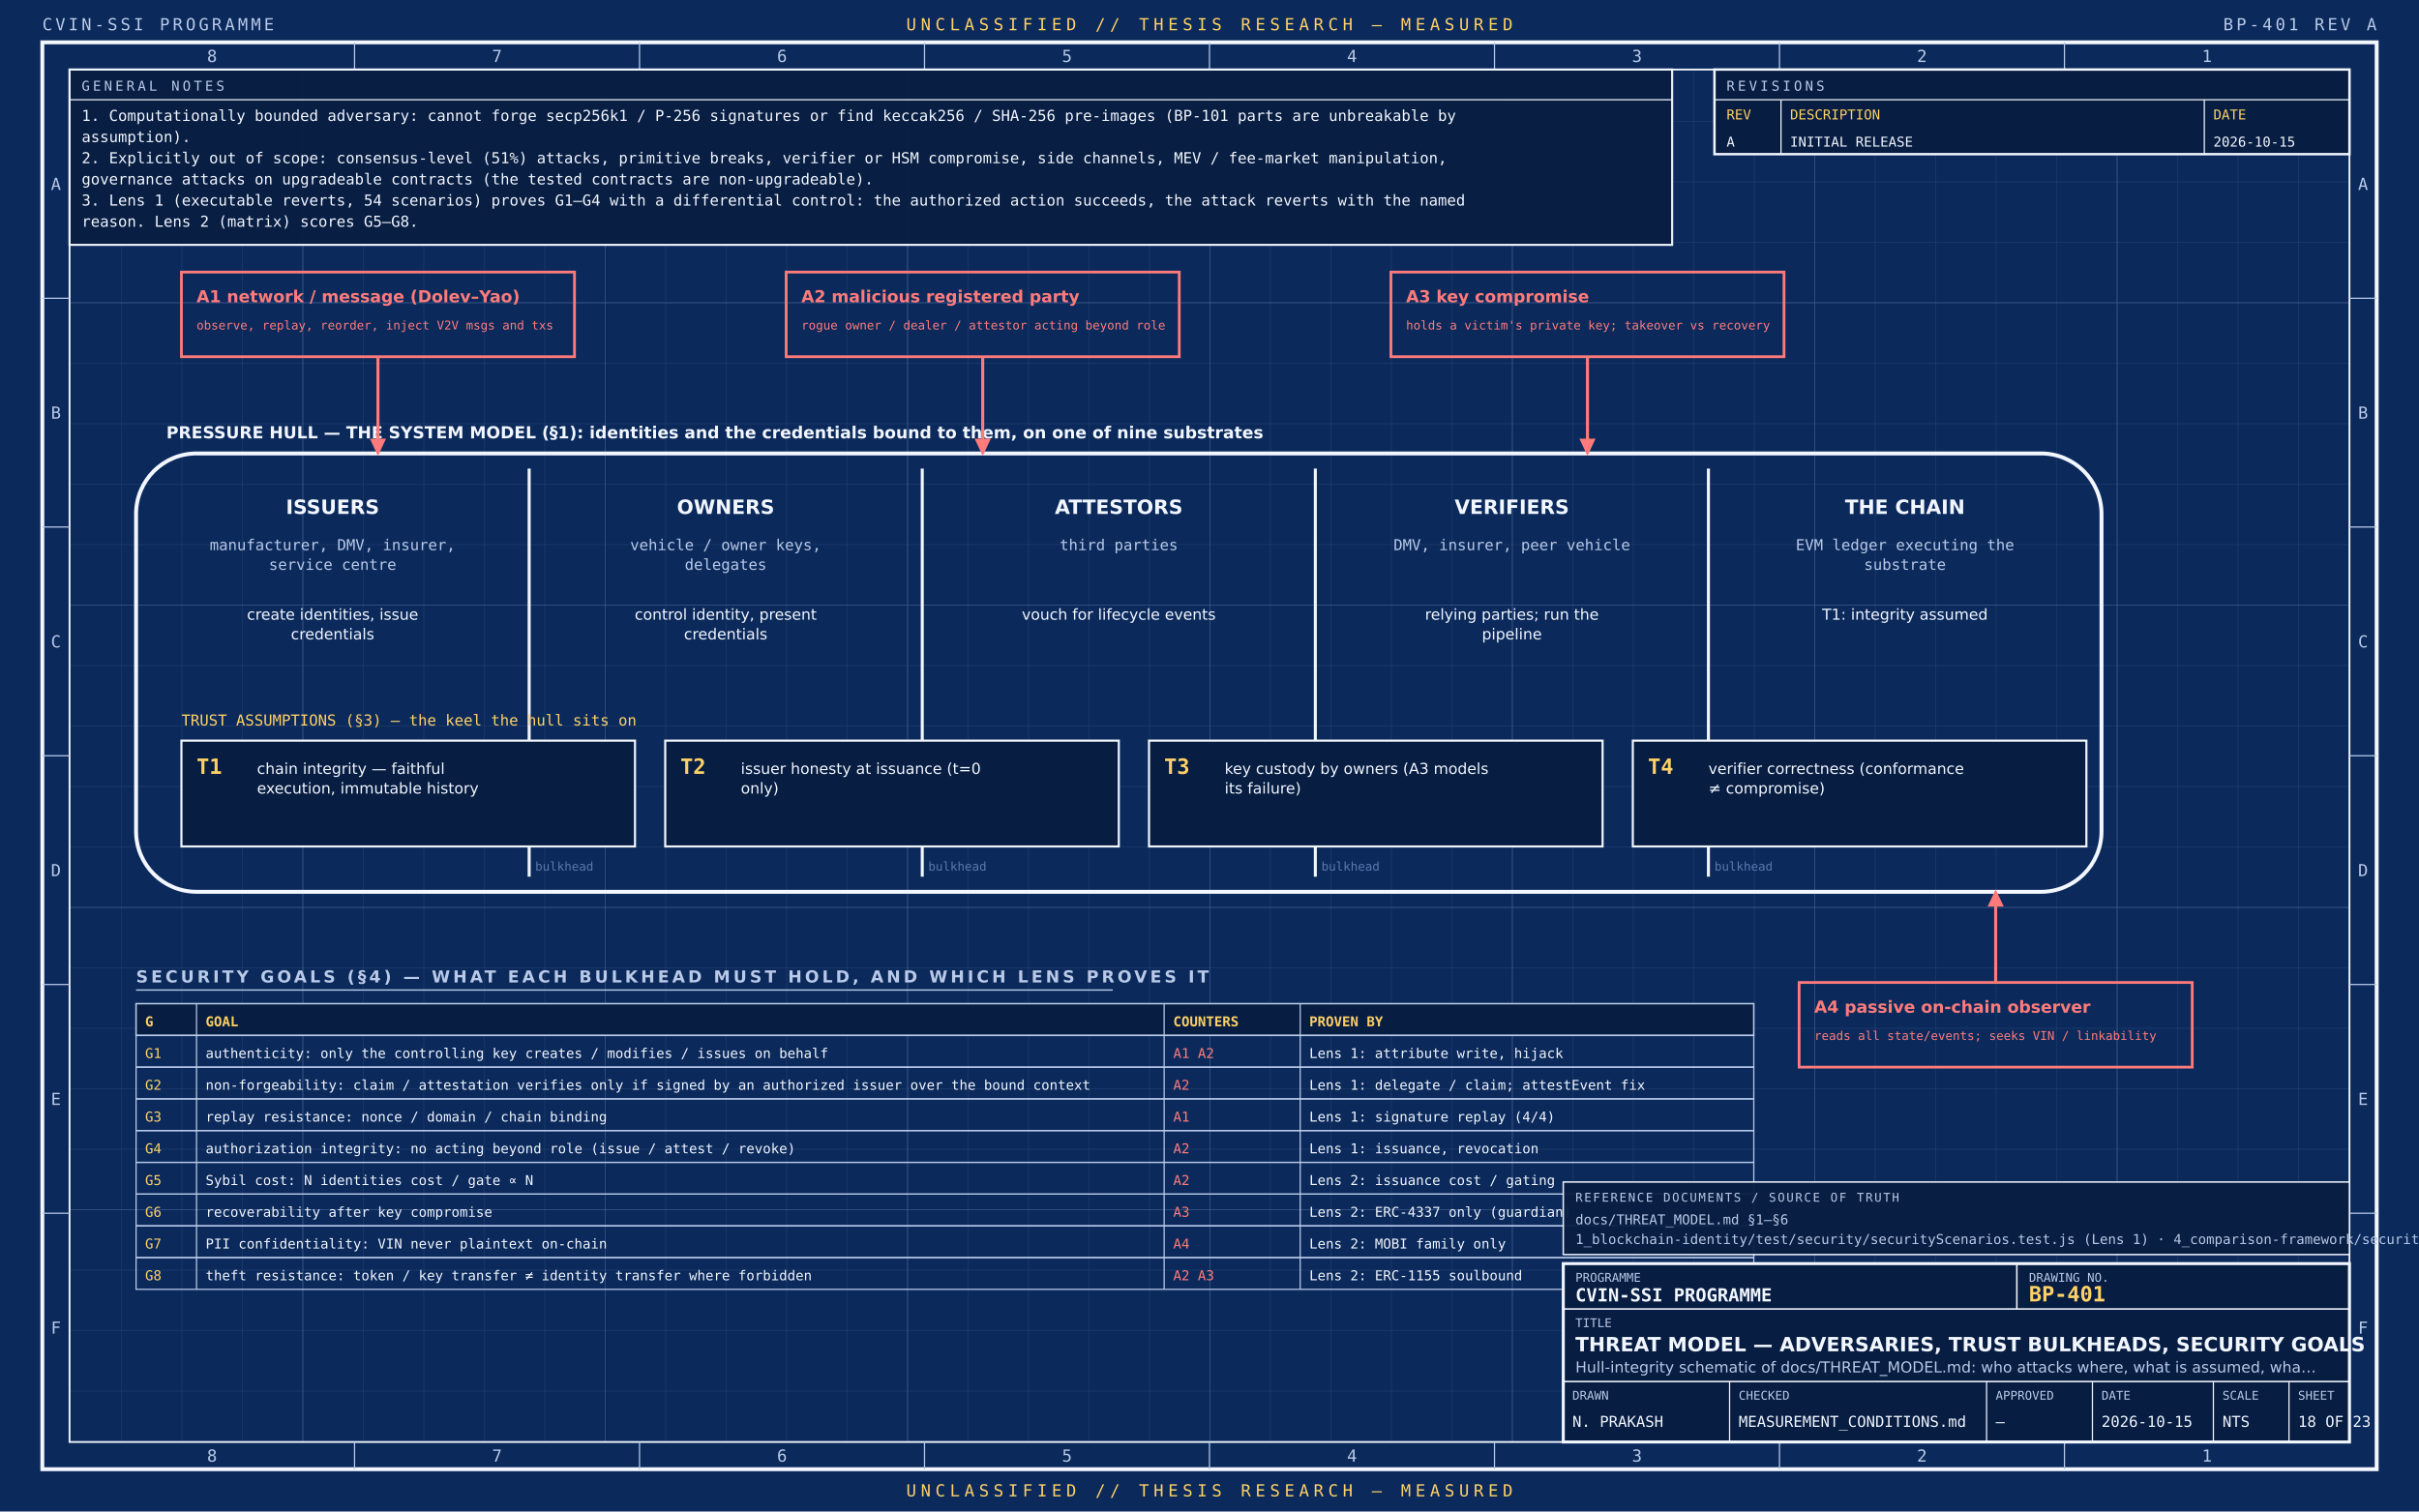
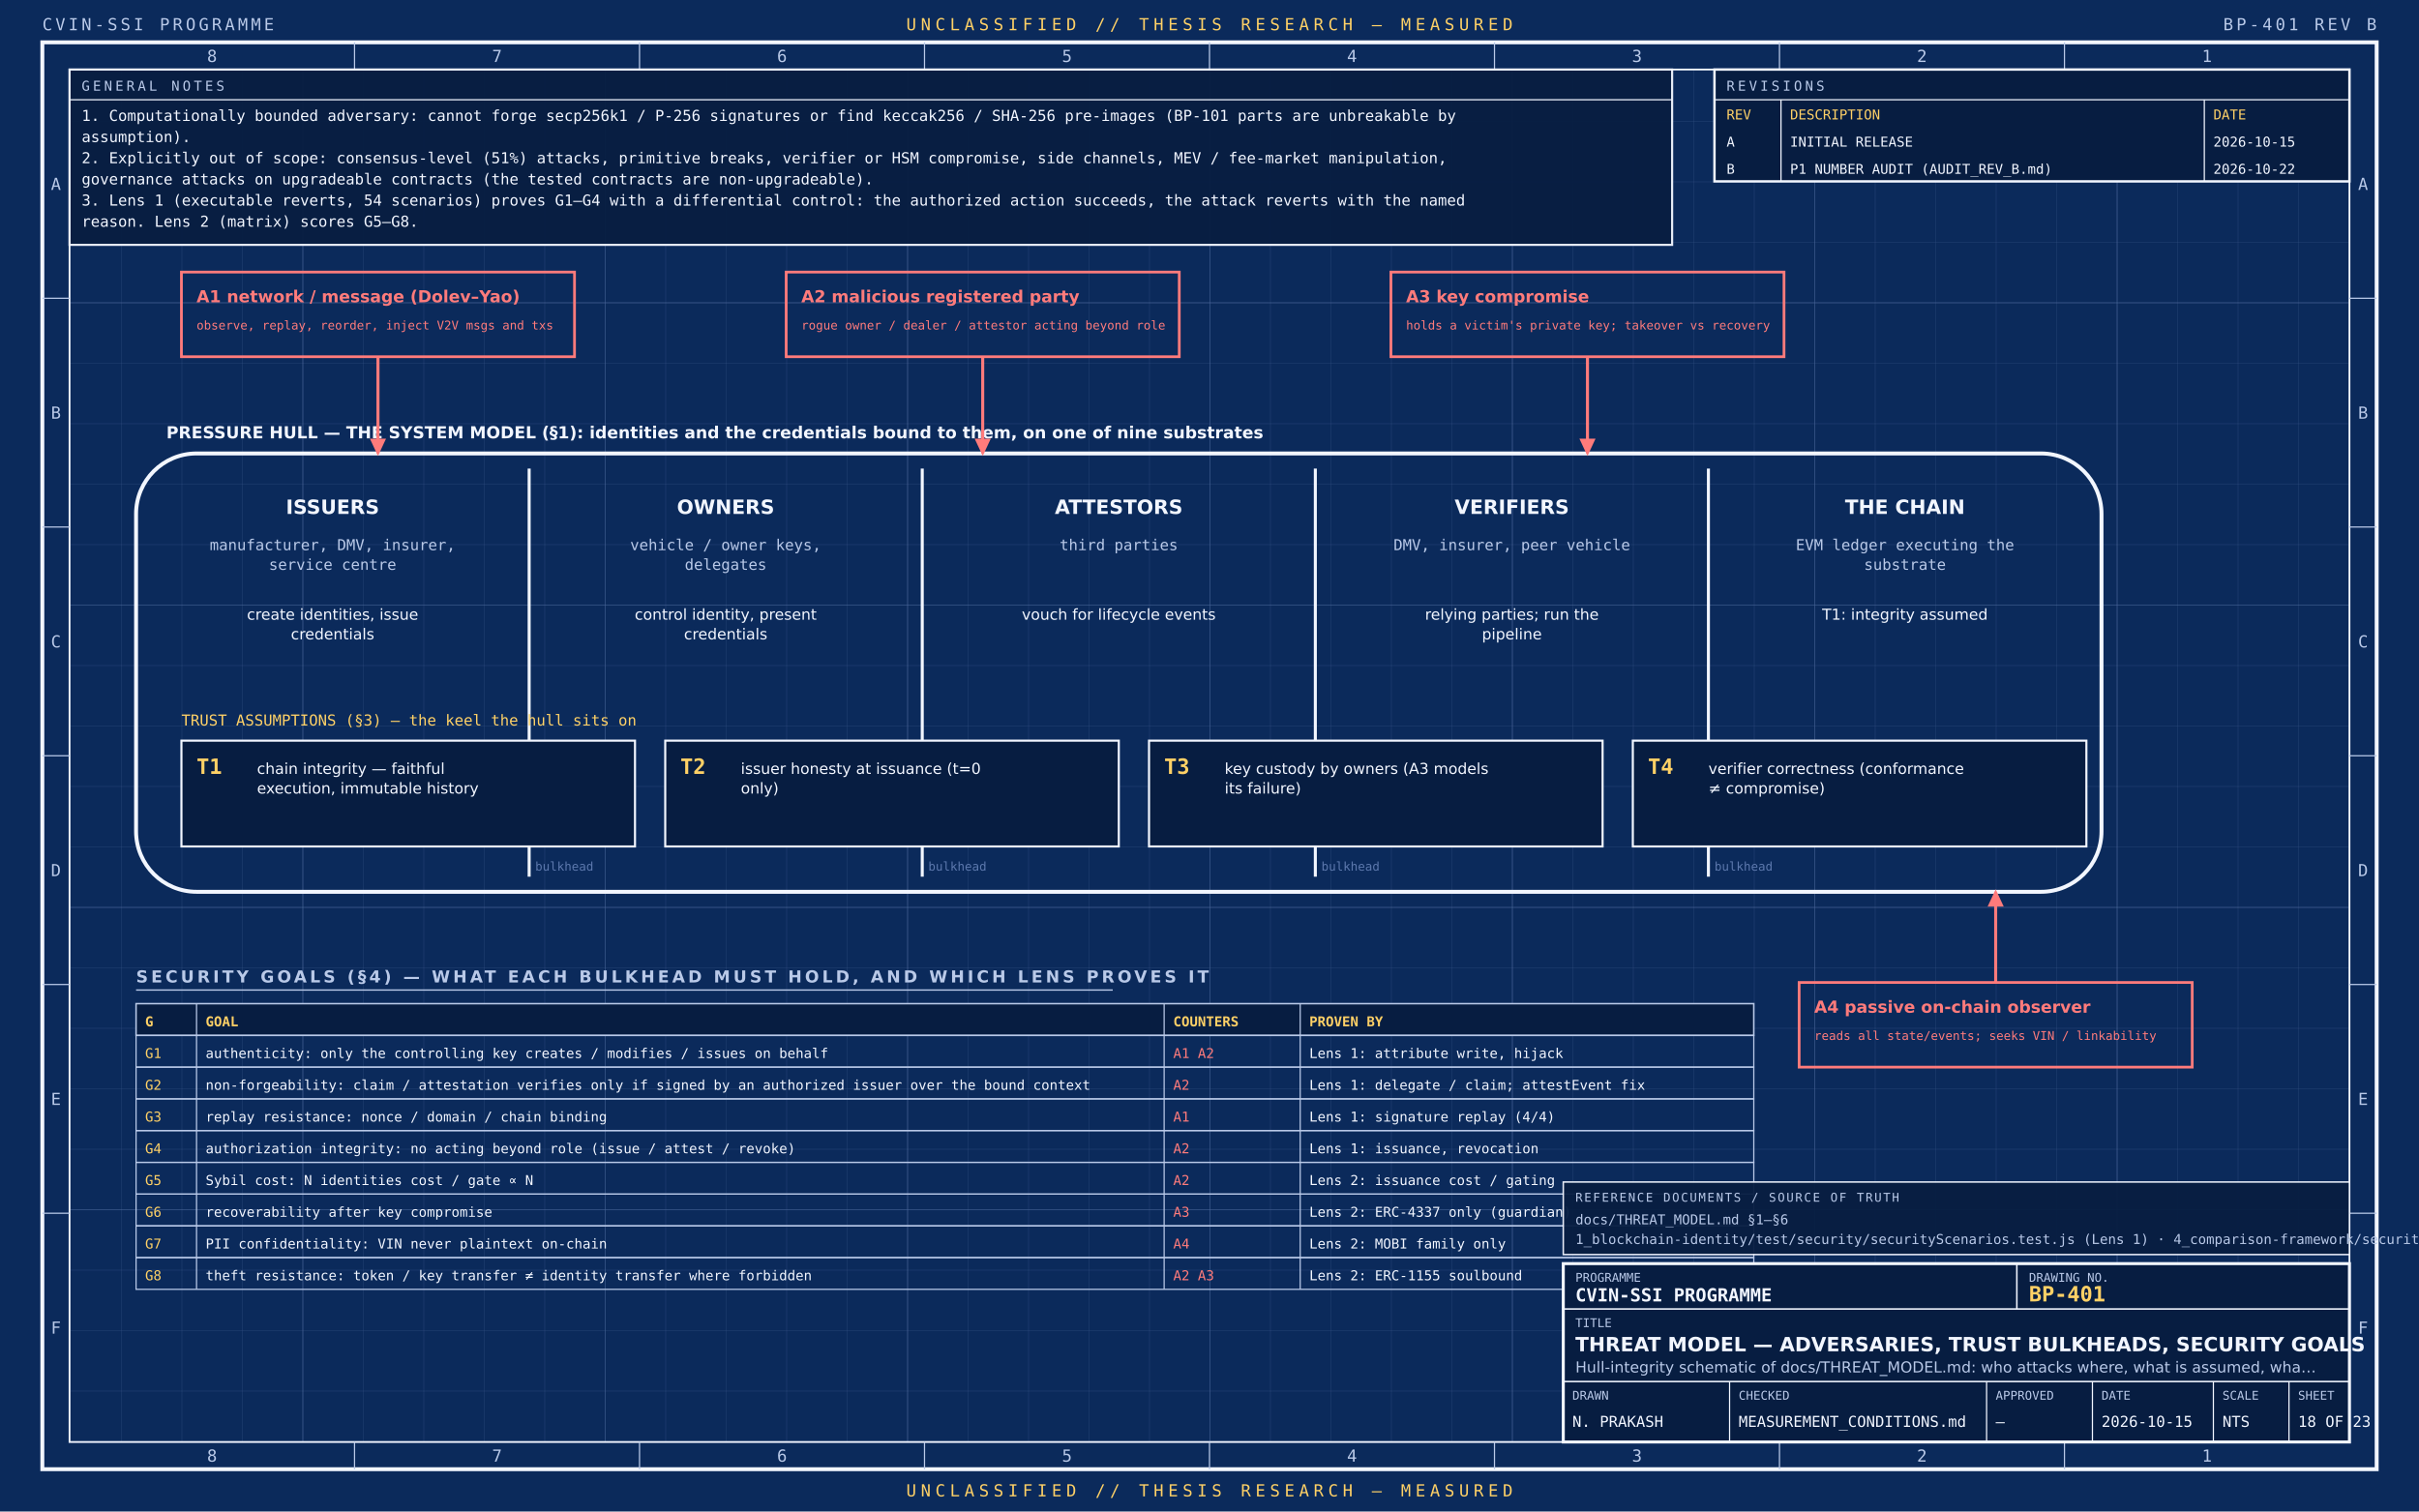
<svg xmlns="http://www.w3.org/2000/svg" width="1600" height="1000" viewBox="0 0 1600 1000">
  <defs>
    <pattern id="grid" width="40" height="40" patternUnits="userSpaceOnUse">
      <path d="M 40 0 L 0 0 0 40" fill="none" stroke="#5c78ad" stroke-width="0.35" opacity="0.55" />
    </pattern>
    <pattern id="grid2" width="200" height="200" patternUnits="userSpaceOnUse">
      <path d="M 200 0 L 0 0 0 200" fill="none" stroke="#5c78ad" stroke-width="0.7" opacity="0.6" />
    </pattern>
  </defs>
  <rect width="1600" height="1000" fill="#0b2a5b" />
  <rect x="46" y="46" width="1508" height="908" fill="url(#grid)" />
  <rect x="46" y="46" width="1508" height="908" fill="url(#grid2)" />
  <rect x="28" y="28" width="1544" height="944" fill="none" stroke="#f2f6ff" stroke-width="2.6" />
  <rect x="46" y="46" width="1508" height="908" fill="none" stroke="#f2f6ff" stroke-width="1.2" />
  <text x="140.25" y="41" font-family="DejaVu Sans Mono, Menlo, Consolas, monospace" font-size="11" fill="#b9c9e8" text-anchor="middle">8</text>
  <text x="140.25" y="967" font-family="DejaVu Sans Mono, Menlo, Consolas, monospace" font-size="11" fill="#b9c9e8" text-anchor="middle">8</text>
  <text x="328.75" y="41" font-family="DejaVu Sans Mono, Menlo, Consolas, monospace" font-size="11" fill="#b9c9e8" text-anchor="middle">7</text>
  <text x="328.75" y="967" font-family="DejaVu Sans Mono, Menlo, Consolas, monospace" font-size="11" fill="#b9c9e8" text-anchor="middle">7</text>
  <line x1="234.5" y1="28" x2="234.5" y2="46" stroke="#b9c9e8" stroke-width="0.8" />
  <line x1="234.5" y1="954" x2="234.5" y2="972" stroke="#b9c9e8" stroke-width="0.8" />
  <text x="517.25" y="41" font-family="DejaVu Sans Mono, Menlo, Consolas, monospace" font-size="11" fill="#b9c9e8" text-anchor="middle">6</text>
  <text x="517.25" y="967" font-family="DejaVu Sans Mono, Menlo, Consolas, monospace" font-size="11" fill="#b9c9e8" text-anchor="middle">6</text>
  <line x1="423.0" y1="28" x2="423.0" y2="46" stroke="#b9c9e8" stroke-width="0.8" />
  <line x1="423.0" y1="954" x2="423.0" y2="972" stroke="#b9c9e8" stroke-width="0.8" />
  <text x="705.75" y="41" font-family="DejaVu Sans Mono, Menlo, Consolas, monospace" font-size="11" fill="#b9c9e8" text-anchor="middle">5</text>
  <text x="705.75" y="967" font-family="DejaVu Sans Mono, Menlo, Consolas, monospace" font-size="11" fill="#b9c9e8" text-anchor="middle">5</text>
  <line x1="611.5" y1="28" x2="611.5" y2="46" stroke="#b9c9e8" stroke-width="0.8" />
  <line x1="611.5" y1="954" x2="611.5" y2="972" stroke="#b9c9e8" stroke-width="0.8" />
  <text x="894.25" y="41" font-family="DejaVu Sans Mono, Menlo, Consolas, monospace" font-size="11" fill="#b9c9e8" text-anchor="middle">4</text>
  <text x="894.25" y="967" font-family="DejaVu Sans Mono, Menlo, Consolas, monospace" font-size="11" fill="#b9c9e8" text-anchor="middle">4</text>
  <line x1="800.0" y1="28" x2="800.0" y2="46" stroke="#b9c9e8" stroke-width="0.8" />
  <line x1="800.0" y1="954" x2="800.0" y2="972" stroke="#b9c9e8" stroke-width="0.8" />
  <text x="1082.75" y="41" font-family="DejaVu Sans Mono, Menlo, Consolas, monospace" font-size="11" fill="#b9c9e8" text-anchor="middle">3</text>
  <text x="1082.75" y="967" font-family="DejaVu Sans Mono, Menlo, Consolas, monospace" font-size="11" fill="#b9c9e8" text-anchor="middle">3</text>
  <line x1="988.5" y1="28" x2="988.5" y2="46" stroke="#b9c9e8" stroke-width="0.8" />
  <line x1="988.5" y1="954" x2="988.5" y2="972" stroke="#b9c9e8" stroke-width="0.8" />
  <text x="1271.25" y="41" font-family="DejaVu Sans Mono, Menlo, Consolas, monospace" font-size="11" fill="#b9c9e8" text-anchor="middle">2</text>
  <text x="1271.25" y="967" font-family="DejaVu Sans Mono, Menlo, Consolas, monospace" font-size="11" fill="#b9c9e8" text-anchor="middle">2</text>
  <line x1="1177.0" y1="28" x2="1177.0" y2="46" stroke="#b9c9e8" stroke-width="0.8" />
  <line x1="1177.0" y1="954" x2="1177.0" y2="972" stroke="#b9c9e8" stroke-width="0.8" />
  <text x="1459.75" y="41" font-family="DejaVu Sans Mono, Menlo, Consolas, monospace" font-size="11" fill="#b9c9e8" text-anchor="middle">1</text>
  <text x="1459.75" y="967" font-family="DejaVu Sans Mono, Menlo, Consolas, monospace" font-size="11" fill="#b9c9e8" text-anchor="middle">1</text>
  <line x1="1365.5" y1="28" x2="1365.5" y2="46" stroke="#b9c9e8" stroke-width="0.8" />
  <line x1="1365.5" y1="954" x2="1365.5" y2="972" stroke="#b9c9e8" stroke-width="0.8" />
  <text x="37" y="125.667" font-family="DejaVu Sans Mono, Menlo, Consolas, monospace" font-size="11" fill="#b9c9e8" text-anchor="middle">A</text>
  <text x="1563" y="125.667" font-family="DejaVu Sans Mono, Menlo, Consolas, monospace" font-size="11" fill="#b9c9e8" text-anchor="middle">A</text>
  <text x="37" y="277.0" font-family="DejaVu Sans Mono, Menlo, Consolas, monospace" font-size="11" fill="#b9c9e8" text-anchor="middle">B</text>
  <text x="1563" y="277.0" font-family="DejaVu Sans Mono, Menlo, Consolas, monospace" font-size="11" fill="#b9c9e8" text-anchor="middle">B</text>
  <line x1="28" y1="197.333" x2="46" y2="197.333" stroke="#b9c9e8" stroke-width="0.8" />
  <line x1="1554" y1="197.333" x2="1572" y2="197.333" stroke="#b9c9e8" stroke-width="0.8" />
  <text x="37" y="428.333" font-family="DejaVu Sans Mono, Menlo, Consolas, monospace" font-size="11" fill="#b9c9e8" text-anchor="middle">C</text>
  <text x="1563" y="428.333" font-family="DejaVu Sans Mono, Menlo, Consolas, monospace" font-size="11" fill="#b9c9e8" text-anchor="middle">C</text>
  <line x1="28" y1="348.667" x2="46" y2="348.667" stroke="#b9c9e8" stroke-width="0.8" />
  <line x1="1554" y1="348.667" x2="1572" y2="348.667" stroke="#b9c9e8" stroke-width="0.8" />
  <text x="37" y="579.667" font-family="DejaVu Sans Mono, Menlo, Consolas, monospace" font-size="11" fill="#b9c9e8" text-anchor="middle">D</text>
  <text x="1563" y="579.667" font-family="DejaVu Sans Mono, Menlo, Consolas, monospace" font-size="11" fill="#b9c9e8" text-anchor="middle">D</text>
  <line x1="28" y1="500.0" x2="46" y2="500.0" stroke="#b9c9e8" stroke-width="0.8" />
  <line x1="1554" y1="500.0" x2="1572" y2="500.0" stroke="#b9c9e8" stroke-width="0.8" />
  <text x="37" y="731.0" font-family="DejaVu Sans Mono, Menlo, Consolas, monospace" font-size="11" fill="#b9c9e8" text-anchor="middle">E</text>
  <text x="1563" y="731.0" font-family="DejaVu Sans Mono, Menlo, Consolas, monospace" font-size="11" fill="#b9c9e8" text-anchor="middle">E</text>
  <line x1="28" y1="651.333" x2="46" y2="651.333" stroke="#b9c9e8" stroke-width="0.8" />
  <line x1="1554" y1="651.333" x2="1572" y2="651.333" stroke="#b9c9e8" stroke-width="0.8" />
  <text x="37" y="882.333" font-family="DejaVu Sans Mono, Menlo, Consolas, monospace" font-size="11" fill="#b9c9e8" text-anchor="middle">F</text>
  <text x="1563" y="882.333" font-family="DejaVu Sans Mono, Menlo, Consolas, monospace" font-size="11" fill="#b9c9e8" text-anchor="middle">F</text>
  <line x1="28" y1="802.667" x2="46" y2="802.667" stroke="#b9c9e8" stroke-width="0.8" />
  <line x1="1554" y1="802.667" x2="1572" y2="802.667" stroke="#b9c9e8" stroke-width="0.8" />
  <text x="800.0" y="20" font-family="DejaVu Sans Mono, Menlo, Consolas, monospace" font-size="11" fill="#ffd166" text-anchor="middle" letter-spacing="3">UNCLASSIFIED // THESIS RESEARCH — MEASURED</text>
  <text x="800.0" y="990" font-family="DejaVu Sans Mono, Menlo, Consolas, monospace" font-size="11" fill="#ffd166" text-anchor="middle" letter-spacing="3">UNCLASSIFIED // THESIS RESEARCH — MEASURED</text>
  <text x="28" y="20" font-family="DejaVu Sans Mono, Menlo, Consolas, monospace" font-size="11" fill="#b9c9e8" letter-spacing="2">CVIN-SSI PROGRAMME</text>
-   <text x="1572" y="20" font-family="DejaVu Sans Mono, Menlo, Consolas, monospace" font-size="11" fill="#b9c9e8" text-anchor="end" letter-spacing="2">BP-401  REV A</text>
+   <text x="1572" y="20" font-family="DejaVu Sans Mono, Menlo, Consolas, monospace" font-size="11" fill="#b9c9e8" text-anchor="end" letter-spacing="2">BP-401  REV B</text>
  <rect x="90" y="300" width="1300" height="290" rx="40" fill="none" stroke="#f2f6ff" stroke-width="2.6" opacity="1.0" />
  <text x="110" y="290" font-family="DejaVu Sans, Helvetica, Arial, sans-serif" font-size="11" fill="#f2f6ff" text-anchor="start" font-weight="bold" opacity="1.0">PRESSURE HULL — THE SYSTEM MODEL (§1): identities and the credentials bound to them, on one of nine substrates</text>
  <text x="220.0" y="340" font-family="DejaVu Sans, Helvetica, Arial, sans-serif" font-size="13" fill="#f2f6ff" text-anchor="middle" font-weight="bold" opacity="1.0">ISSUERS</text>
  <text x="220.0" y="364" font-family="DejaVu Sans Mono, Menlo, Consolas, monospace" font-size="10" fill="#b9c9e8" text-anchor="middle" font-weight="normal" opacity="1.0">manufacturer, DMV, insurer,</text>
  <text x="220.0" y="377" font-family="DejaVu Sans Mono, Menlo, Consolas, monospace" font-size="10" fill="#b9c9e8" text-anchor="middle" font-weight="normal" opacity="1.0">service centre</text>
  <text x="220.0" y="410" font-family="DejaVu Sans, Helvetica, Arial, sans-serif" font-size="10" fill="#f2f6ff" text-anchor="middle" font-weight="normal" opacity="1.0">create identities, issue</text>
  <text x="220.0" y="423" font-family="DejaVu Sans, Helvetica, Arial, sans-serif" font-size="10" fill="#f2f6ff" text-anchor="middle" font-weight="normal" opacity="1.0">credentials</text>
  <line x1="350.0" y1="310" x2="350.0" y2="580" stroke="#f2f6ff" stroke-width="2.0" opacity="1.0" />
  <text x="354.0" y="576" font-family="DejaVu Sans Mono, Menlo, Consolas, monospace" font-size="8" fill="#5c78ad" text-anchor="start" font-weight="normal" opacity="1.0">bulkhead</text>
  <text x="480.0" y="340" font-family="DejaVu Sans, Helvetica, Arial, sans-serif" font-size="13" fill="#f2f6ff" text-anchor="middle" font-weight="bold" opacity="1.0">OWNERS</text>
  <text x="480.0" y="364" font-family="DejaVu Sans Mono, Menlo, Consolas, monospace" font-size="10" fill="#b9c9e8" text-anchor="middle" font-weight="normal" opacity="1.0">vehicle / owner keys,</text>
  <text x="480.0" y="377" font-family="DejaVu Sans Mono, Menlo, Consolas, monospace" font-size="10" fill="#b9c9e8" text-anchor="middle" font-weight="normal" opacity="1.0">delegates</text>
  <text x="480.0" y="410" font-family="DejaVu Sans, Helvetica, Arial, sans-serif" font-size="10" fill="#f2f6ff" text-anchor="middle" font-weight="normal" opacity="1.0">control identity, present</text>
  <text x="480.0" y="423" font-family="DejaVu Sans, Helvetica, Arial, sans-serif" font-size="10" fill="#f2f6ff" text-anchor="middle" font-weight="normal" opacity="1.0">credentials</text>
  <line x1="610.0" y1="310" x2="610.0" y2="580" stroke="#f2f6ff" stroke-width="2.0" opacity="1.0" />
  <text x="614.0" y="576" font-family="DejaVu Sans Mono, Menlo, Consolas, monospace" font-size="8" fill="#5c78ad" text-anchor="start" font-weight="normal" opacity="1.0">bulkhead</text>
  <text x="740.0" y="340" font-family="DejaVu Sans, Helvetica, Arial, sans-serif" font-size="13" fill="#f2f6ff" text-anchor="middle" font-weight="bold" opacity="1.0">ATTESTORS</text>
  <text x="740.0" y="364" font-family="DejaVu Sans Mono, Menlo, Consolas, monospace" font-size="10" fill="#b9c9e8" text-anchor="middle" font-weight="normal" opacity="1.0">third parties</text>
  <text x="740.0" y="410" font-family="DejaVu Sans, Helvetica, Arial, sans-serif" font-size="10" fill="#f2f6ff" text-anchor="middle" font-weight="normal" opacity="1.0">vouch for lifecycle events</text>
  <line x1="870.0" y1="310" x2="870.0" y2="580" stroke="#f2f6ff" stroke-width="2.0" opacity="1.0" />
  <text x="874.0" y="576" font-family="DejaVu Sans Mono, Menlo, Consolas, monospace" font-size="8" fill="#5c78ad" text-anchor="start" font-weight="normal" opacity="1.0">bulkhead</text>
  <text x="1000.0" y="340" font-family="DejaVu Sans, Helvetica, Arial, sans-serif" font-size="13" fill="#f2f6ff" text-anchor="middle" font-weight="bold" opacity="1.0">VERIFIERS</text>
  <text x="1000.0" y="364" font-family="DejaVu Sans Mono, Menlo, Consolas, monospace" font-size="10" fill="#b9c9e8" text-anchor="middle" font-weight="normal" opacity="1.0">DMV, insurer, peer vehicle</text>
  <text x="1000.0" y="410" font-family="DejaVu Sans, Helvetica, Arial, sans-serif" font-size="10" fill="#f2f6ff" text-anchor="middle" font-weight="normal" opacity="1.0">relying parties; run the</text>
  <text x="1000.0" y="423" font-family="DejaVu Sans, Helvetica, Arial, sans-serif" font-size="10" fill="#f2f6ff" text-anchor="middle" font-weight="normal" opacity="1.0">pipeline</text>
  <line x1="1130.0" y1="310" x2="1130.0" y2="580" stroke="#f2f6ff" stroke-width="2.0" opacity="1.0" />
  <text x="1134.0" y="576" font-family="DejaVu Sans Mono, Menlo, Consolas, monospace" font-size="8" fill="#5c78ad" text-anchor="start" font-weight="normal" opacity="1.0">bulkhead</text>
  <text x="1260.0" y="340" font-family="DejaVu Sans, Helvetica, Arial, sans-serif" font-size="13" fill="#f2f6ff" text-anchor="middle" font-weight="bold" opacity="1.0">THE CHAIN</text>
  <text x="1260.0" y="364" font-family="DejaVu Sans Mono, Menlo, Consolas, monospace" font-size="10" fill="#b9c9e8" text-anchor="middle" font-weight="normal" opacity="1.0">EVM ledger executing the</text>
  <text x="1260.0" y="377" font-family="DejaVu Sans Mono, Menlo, Consolas, monospace" font-size="10" fill="#b9c9e8" text-anchor="middle" font-weight="normal" opacity="1.0">substrate</text>
  <text x="1260.0" y="410" font-family="DejaVu Sans, Helvetica, Arial, sans-serif" font-size="10" fill="#f2f6ff" text-anchor="middle" font-weight="normal" opacity="1.0">T1: integrity assumed</text>
  <rect x="120" y="490" width="300" height="70" rx="0" fill="#071d41" stroke="#f2f6ff" stroke-width="1.4" opacity="1.0" />
  <text x="130" y="512" font-family="DejaVu Sans Mono, Menlo, Consolas, monospace" font-size="14" fill="#ffd166" text-anchor="start" font-weight="bold" opacity="1.0">T1</text>
  <text x="170" y="512" font-family="DejaVu Sans, Helvetica, Arial, sans-serif" font-size="10" fill="#f2f6ff" text-anchor="start" font-weight="normal" opacity="1.0">chain integrity — faithful</text>
  <text x="170" y="525" font-family="DejaVu Sans, Helvetica, Arial, sans-serif" font-size="10" fill="#f2f6ff" text-anchor="start" font-weight="normal" opacity="1.0">execution, immutable history</text>
  <rect x="440" y="490" width="300" height="70" rx="0" fill="#071d41" stroke="#f2f6ff" stroke-width="1.4" opacity="1.0" />
  <text x="450" y="512" font-family="DejaVu Sans Mono, Menlo, Consolas, monospace" font-size="14" fill="#ffd166" text-anchor="start" font-weight="bold" opacity="1.0">T2</text>
  <text x="490" y="512" font-family="DejaVu Sans, Helvetica, Arial, sans-serif" font-size="10" fill="#f2f6ff" text-anchor="start" font-weight="normal" opacity="1.0">issuer honesty at issuance (t=0</text>
  <text x="490" y="525" font-family="DejaVu Sans, Helvetica, Arial, sans-serif" font-size="10" fill="#f2f6ff" text-anchor="start" font-weight="normal" opacity="1.0">only)</text>
  <rect x="760" y="490" width="300" height="70" rx="0" fill="#071d41" stroke="#f2f6ff" stroke-width="1.4" opacity="1.0" />
  <text x="770" y="512" font-family="DejaVu Sans Mono, Menlo, Consolas, monospace" font-size="14" fill="#ffd166" text-anchor="start" font-weight="bold" opacity="1.0">T3</text>
  <text x="810" y="512" font-family="DejaVu Sans, Helvetica, Arial, sans-serif" font-size="10" fill="#f2f6ff" text-anchor="start" font-weight="normal" opacity="1.0">key custody by owners (A3 models</text>
  <text x="810" y="525" font-family="DejaVu Sans, Helvetica, Arial, sans-serif" font-size="10" fill="#f2f6ff" text-anchor="start" font-weight="normal" opacity="1.0">its failure)</text>
  <rect x="1080" y="490" width="300" height="70" rx="0" fill="#071d41" stroke="#f2f6ff" stroke-width="1.4" opacity="1.0" />
  <text x="1090" y="512" font-family="DejaVu Sans Mono, Menlo, Consolas, monospace" font-size="14" fill="#ffd166" text-anchor="start" font-weight="bold" opacity="1.0">T4</text>
  <text x="1130" y="512" font-family="DejaVu Sans, Helvetica, Arial, sans-serif" font-size="10" fill="#f2f6ff" text-anchor="start" font-weight="normal" opacity="1.0">verifier correctness (conformance</text>
  <text x="1130" y="525" font-family="DejaVu Sans, Helvetica, Arial, sans-serif" font-size="10" fill="#f2f6ff" text-anchor="start" font-weight="normal" opacity="1.0">≠ compromise)</text>
  <text x="120" y="480" font-family="DejaVu Sans Mono, Menlo, Consolas, monospace" font-size="10" fill="#ffd166" text-anchor="start" font-weight="normal" opacity="1.0">TRUST ASSUMPTIONS (§3) — the keel the hull sits on</text>
  <rect x="120" y="180" width="260" height="56" rx="0" fill="none" stroke="#ff7b7b" stroke-width="1.8" opacity="1.0" />
  <text x="130" y="200" font-family="DejaVu Sans, Helvetica, Arial, sans-serif" font-size="11" fill="#ff7b7b" text-anchor="start" font-weight="bold" opacity="1.0">A1  network / message (Dolev–Yao)</text>
  <text x="130" y="218" font-family="DejaVu Sans Mono, Menlo, Consolas, monospace" font-size="8" fill="#ff7b7b" text-anchor="start" font-weight="normal" opacity="1.0">observe, replay, reorder, inject V2V msgs and txs</text>
  <line x1="250" y1="236" x2="250" y2="300" stroke="#ff7b7b" stroke-width="2.0" opacity="1.0" />
  <polygon points="245.774,290.937 250,300 254.226,290.937" fill="#ff7b7b" stroke="#ff7b7b" stroke-width="1.4" />
  <rect x="520" y="180" width="260" height="56" rx="0" fill="none" stroke="#ff7b7b" stroke-width="1.8" opacity="1.0" />
  <text x="530" y="200" font-family="DejaVu Sans, Helvetica, Arial, sans-serif" font-size="11" fill="#ff7b7b" text-anchor="start" font-weight="bold" opacity="1.0">A2  malicious registered party</text>
  <text x="530" y="218" font-family="DejaVu Sans Mono, Menlo, Consolas, monospace" font-size="8" fill="#ff7b7b" text-anchor="start" font-weight="normal" opacity="1.0">rogue owner / dealer / attestor acting beyond role</text>
  <line x1="650" y1="236" x2="650" y2="300" stroke="#ff7b7b" stroke-width="2.0" opacity="1.0" />
  <polygon points="645.774,290.937 650,300 654.226,290.937" fill="#ff7b7b" stroke="#ff7b7b" stroke-width="1.4" />
  <rect x="920" y="180" width="260" height="56" rx="0" fill="none" stroke="#ff7b7b" stroke-width="1.8" opacity="1.0" />
  <text x="930" y="200" font-family="DejaVu Sans, Helvetica, Arial, sans-serif" font-size="11" fill="#ff7b7b" text-anchor="start" font-weight="bold" opacity="1.0">A3  key compromise</text>
  <text x="930" y="218" font-family="DejaVu Sans Mono, Menlo, Consolas, monospace" font-size="8" fill="#ff7b7b" text-anchor="start" font-weight="normal" opacity="1.0">holds a victim's private key; takeover vs recovery</text>
  <line x1="1050" y1="236" x2="1050" y2="300" stroke="#ff7b7b" stroke-width="2.0" opacity="1.0" />
  <polygon points="1045.774,290.937 1050,300 1054.226,290.937" fill="#ff7b7b" stroke="#ff7b7b" stroke-width="1.4" />
  <rect x="1190" y="650" width="260" height="56" rx="0" fill="none" stroke="#ff7b7b" stroke-width="1.8" opacity="1.0" />
  <text x="1200" y="670" font-family="DejaVu Sans, Helvetica, Arial, sans-serif" font-size="11" fill="#ff7b7b" text-anchor="start" font-weight="bold" opacity="1.0">A4  passive on-chain observer</text>
  <text x="1200" y="688" font-family="DejaVu Sans Mono, Menlo, Consolas, monospace" font-size="8" fill="#ff7b7b" text-anchor="start" font-weight="normal" opacity="1.0">reads all state/events; seeks VIN / linkability</text>
  <line x1="1320" y1="650" x2="1320" y2="590" stroke="#ff7b7b" stroke-width="2.0" opacity="1.0" />
  <polygon points="1324.226,599.063 1320,590 1315.774,599.063" fill="#ff7b7b" stroke="#ff7b7b" stroke-width="1.4" />
  <text x="90" y="650" font-family="DejaVu Sans, Helvetica, Arial, sans-serif" font-size="11" fill="#b9c9e8" text-anchor="start" font-weight="bold" opacity="1.0" letter-spacing="2">SECURITY GOALS (§4) — WHAT EACH BULKHEAD MUST HOLD, AND WHICH LENS PROVES IT</text>
  <line x1="90" y1="655" x2="736.0" y2="655" stroke="#b9c9e8" stroke-width="0.9" opacity="1.0" />
  <rect x="90" y="664" width="1070" height="21" rx="0" fill="#071d41" stroke="#b9c9e8" stroke-width="1.0" opacity="1.0" />
  <text x="96" y="679" font-family="DejaVu Sans Mono, Menlo, Consolas, monospace" font-size="9" fill="#ffd166" text-anchor="start" font-weight="bold" opacity="1.0">G</text>
  <text x="136" y="679" font-family="DejaVu Sans Mono, Menlo, Consolas, monospace" font-size="9" fill="#ffd166" text-anchor="start" font-weight="bold" opacity="1.0">GOAL</text>
  <text x="776" y="679" font-family="DejaVu Sans Mono, Menlo, Consolas, monospace" font-size="9" fill="#ffd166" text-anchor="start" font-weight="bold" opacity="1.0">COUNTERS</text>
  <text x="866" y="679" font-family="DejaVu Sans Mono, Menlo, Consolas, monospace" font-size="9" fill="#ffd166" text-anchor="start" font-weight="bold" opacity="1.0">PROVEN BY</text>
  <rect x="90" y="685" width="1070" height="21" rx="0" fill="none" stroke="#b9c9e8" stroke-width="0.8" opacity="1.0" />
  <text x="96" y="700" font-family="DejaVu Sans Mono, Menlo, Consolas, monospace" font-size="9" fill="#ffd166" text-anchor="start" font-weight="normal" opacity="1.0">G1</text>
  <text x="136" y="700" font-family="DejaVu Sans Mono, Menlo, Consolas, monospace" font-size="9" fill="#f2f6ff" text-anchor="start" font-weight="normal" opacity="1.0">authenticity: only the controlling key creates / modifies / issues on behalf</text>
  <text x="776" y="700" font-family="DejaVu Sans Mono, Menlo, Consolas, monospace" font-size="9" fill="#ff7b7b" text-anchor="start" font-weight="normal" opacity="1.0">A1 A2</text>
  <text x="866" y="700" font-family="DejaVu Sans Mono, Menlo, Consolas, monospace" font-size="9" fill="#f2f6ff" text-anchor="start" font-weight="normal" opacity="1.0">Lens 1: attribute write, hijack</text>
  <rect x="90" y="706" width="1070" height="21" rx="0" fill="none" stroke="#b9c9e8" stroke-width="0.8" opacity="1.0" />
  <text x="96" y="721" font-family="DejaVu Sans Mono, Menlo, Consolas, monospace" font-size="9" fill="#ffd166" text-anchor="start" font-weight="normal" opacity="1.0">G2</text>
  <text x="136" y="721" font-family="DejaVu Sans Mono, Menlo, Consolas, monospace" font-size="9" fill="#f2f6ff" text-anchor="start" font-weight="normal" opacity="1.0">non-forgeability: claim / attestation verifies only if signed by an authorized issuer over the bound context</text>
  <text x="776" y="721" font-family="DejaVu Sans Mono, Menlo, Consolas, monospace" font-size="9" fill="#ff7b7b" text-anchor="start" font-weight="normal" opacity="1.0">A2</text>
  <text x="866" y="721" font-family="DejaVu Sans Mono, Menlo, Consolas, monospace" font-size="9" fill="#f2f6ff" text-anchor="start" font-weight="normal" opacity="1.0">Lens 1: delegate / claim; attestEvent fix</text>
  <rect x="90" y="727" width="1070" height="21" rx="0" fill="none" stroke="#b9c9e8" stroke-width="0.8" opacity="1.0" />
  <text x="96" y="742" font-family="DejaVu Sans Mono, Menlo, Consolas, monospace" font-size="9" fill="#ffd166" text-anchor="start" font-weight="normal" opacity="1.0">G3</text>
  <text x="136" y="742" font-family="DejaVu Sans Mono, Menlo, Consolas, monospace" font-size="9" fill="#f2f6ff" text-anchor="start" font-weight="normal" opacity="1.0">replay resistance: nonce / domain / chain binding</text>
  <text x="776" y="742" font-family="DejaVu Sans Mono, Menlo, Consolas, monospace" font-size="9" fill="#ff7b7b" text-anchor="start" font-weight="normal" opacity="1.0">A1</text>
  <text x="866" y="742" font-family="DejaVu Sans Mono, Menlo, Consolas, monospace" font-size="9" fill="#f2f6ff" text-anchor="start" font-weight="normal" opacity="1.0">Lens 1: signature replay (4/4)</text>
  <rect x="90" y="748" width="1070" height="21" rx="0" fill="none" stroke="#b9c9e8" stroke-width="0.8" opacity="1.0" />
  <text x="96" y="763" font-family="DejaVu Sans Mono, Menlo, Consolas, monospace" font-size="9" fill="#ffd166" text-anchor="start" font-weight="normal" opacity="1.0">G4</text>
  <text x="136" y="763" font-family="DejaVu Sans Mono, Menlo, Consolas, monospace" font-size="9" fill="#f2f6ff" text-anchor="start" font-weight="normal" opacity="1.0">authorization integrity: no acting beyond role (issue / attest / revoke)</text>
  <text x="776" y="763" font-family="DejaVu Sans Mono, Menlo, Consolas, monospace" font-size="9" fill="#ff7b7b" text-anchor="start" font-weight="normal" opacity="1.0">A2</text>
  <text x="866" y="763" font-family="DejaVu Sans Mono, Menlo, Consolas, monospace" font-size="9" fill="#f2f6ff" text-anchor="start" font-weight="normal" opacity="1.0">Lens 1: issuance, revocation</text>
  <rect x="90" y="769" width="1070" height="21" rx="0" fill="none" stroke="#b9c9e8" stroke-width="0.8" opacity="1.0" />
  <text x="96" y="784" font-family="DejaVu Sans Mono, Menlo, Consolas, monospace" font-size="9" fill="#ffd166" text-anchor="start" font-weight="normal" opacity="1.0">G5</text>
  <text x="136" y="784" font-family="DejaVu Sans Mono, Menlo, Consolas, monospace" font-size="9" fill="#f2f6ff" text-anchor="start" font-weight="normal" opacity="1.0">Sybil cost: N identities cost / gate ∝ N</text>
  <text x="776" y="784" font-family="DejaVu Sans Mono, Menlo, Consolas, monospace" font-size="9" fill="#ff7b7b" text-anchor="start" font-weight="normal" opacity="1.0">A2</text>
  <text x="866" y="784" font-family="DejaVu Sans Mono, Menlo, Consolas, monospace" font-size="9" fill="#f2f6ff" text-anchor="start" font-weight="normal" opacity="1.0">Lens 2: issuance cost / gating</text>
  <rect x="90" y="790" width="1070" height="21" rx="0" fill="none" stroke="#b9c9e8" stroke-width="0.8" opacity="1.0" />
  <text x="96" y="805" font-family="DejaVu Sans Mono, Menlo, Consolas, monospace" font-size="9" fill="#ffd166" text-anchor="start" font-weight="normal" opacity="1.0">G6</text>
  <text x="136" y="805" font-family="DejaVu Sans Mono, Menlo, Consolas, monospace" font-size="9" fill="#f2f6ff" text-anchor="start" font-weight="normal" opacity="1.0">recoverability after key compromise</text>
  <text x="776" y="805" font-family="DejaVu Sans Mono, Menlo, Consolas, monospace" font-size="9" fill="#ff7b7b" text-anchor="start" font-weight="normal" opacity="1.0">A3</text>
  <text x="866" y="805" font-family="DejaVu Sans Mono, Menlo, Consolas, monospace" font-size="9" fill="#f2f6ff" text-anchor="start" font-weight="normal" opacity="1.0">Lens 2: ERC-4337 only (guardian)</text>
  <rect x="90" y="811" width="1070" height="21" rx="0" fill="none" stroke="#b9c9e8" stroke-width="0.8" opacity="1.0" />
  <text x="96" y="826" font-family="DejaVu Sans Mono, Menlo, Consolas, monospace" font-size="9" fill="#ffd166" text-anchor="start" font-weight="normal" opacity="1.0">G7</text>
  <text x="136" y="826" font-family="DejaVu Sans Mono, Menlo, Consolas, monospace" font-size="9" fill="#f2f6ff" text-anchor="start" font-weight="normal" opacity="1.0">PII confidentiality: VIN never plaintext on-chain</text>
  <text x="776" y="826" font-family="DejaVu Sans Mono, Menlo, Consolas, monospace" font-size="9" fill="#ff7b7b" text-anchor="start" font-weight="normal" opacity="1.0">A4</text>
  <text x="866" y="826" font-family="DejaVu Sans Mono, Menlo, Consolas, monospace" font-size="9" fill="#f2f6ff" text-anchor="start" font-weight="normal" opacity="1.0">Lens 2: MOBI family only</text>
  <rect x="90" y="832" width="1070" height="21" rx="0" fill="none" stroke="#b9c9e8" stroke-width="0.8" opacity="1.0" />
  <text x="96" y="847" font-family="DejaVu Sans Mono, Menlo, Consolas, monospace" font-size="9" fill="#ffd166" text-anchor="start" font-weight="normal" opacity="1.0">G8</text>
  <text x="136" y="847" font-family="DejaVu Sans Mono, Menlo, Consolas, monospace" font-size="9" fill="#f2f6ff" text-anchor="start" font-weight="normal" opacity="1.0">theft resistance: token / key transfer ≠ identity transfer where forbidden</text>
  <text x="776" y="847" font-family="DejaVu Sans Mono, Menlo, Consolas, monospace" font-size="9" fill="#ff7b7b" text-anchor="start" font-weight="normal" opacity="1.0">A2 A3</text>
  <text x="866" y="847" font-family="DejaVu Sans Mono, Menlo, Consolas, monospace" font-size="9" fill="#f2f6ff" text-anchor="start" font-weight="normal" opacity="1.0">Lens 2: ERC-1155 soulbound</text>
  <line x1="130" y1="664" x2="130" y2="853" stroke="#b9c9e8" stroke-width="0.8" opacity="1.0" />
  <line x1="770" y1="664" x2="770" y2="853" stroke="#b9c9e8" stroke-width="0.8" opacity="1.0" />
  <line x1="860" y1="664" x2="860" y2="853" stroke="#b9c9e8" stroke-width="0.8" opacity="1.0" />
  <rect x="46" y="46" width="1060" height="116" rx="0" fill="#071d41" stroke="#f2f6ff" stroke-width="1.4" opacity="0.95" />
  <text x="54" y="60" font-family="DejaVu Sans Mono, Menlo, Consolas, monospace" font-size="9" fill="#b9c9e8" text-anchor="start" font-weight="normal" opacity="1.0" letter-spacing="2">GENERAL NOTES</text>
  <line x1="46" y1="66" x2="1106" y2="66" stroke="#f2f6ff" stroke-width="0.8" opacity="1.0" />
  <text x="54" y="80" font-family="DejaVu Sans Mono, Menlo, Consolas, monospace" font-size="10" fill="#f2f6ff" text-anchor="start" font-weight="normal" opacity="1.0">1. Computationally bounded adversary: cannot forge secp256k1 / P-256 signatures or find keccak256 / SHA-256 pre-images (BP-101 parts are unbreakable by</text>
  <text x="54" y="94" font-family="DejaVu Sans Mono, Menlo, Consolas, monospace" font-size="10" fill="#f2f6ff" text-anchor="start" font-weight="normal" opacity="1.0">   assumption).</text>
  <text x="54" y="108" font-family="DejaVu Sans Mono, Menlo, Consolas, monospace" font-size="10" fill="#f2f6ff" text-anchor="start" font-weight="normal" opacity="1.0">2. Explicitly out of scope: consensus-level (51%) attacks, primitive breaks, verifier or HSM compromise, side channels, MEV / fee-market manipulation,</text>
  <text x="54" y="122" font-family="DejaVu Sans Mono, Menlo, Consolas, monospace" font-size="10" fill="#f2f6ff" text-anchor="start" font-weight="normal" opacity="1.0">   governance attacks on upgradeable contracts (the tested contracts are non-upgradeable).</text>
  <text x="54" y="136" font-family="DejaVu Sans Mono, Menlo, Consolas, monospace" font-size="10" fill="#f2f6ff" text-anchor="start" font-weight="normal" opacity="1.0">3. Lens 1 (executable reverts, 54 scenarios) proves G1–G4 with a differential control: the authorized action succeeds, the attack reverts with the named</text>
  <text x="54" y="150" font-family="DejaVu Sans Mono, Menlo, Consolas, monospace" font-size="10" fill="#f2f6ff" text-anchor="start" font-weight="normal" opacity="1.0">   reason. Lens 2 (matrix) scores G5–G8.</text>
-   <rect x="1134" y="46" width="420" height="56" rx="0" fill="#071d41" stroke="#f2f6ff" stroke-width="1.6" opacity="1.0" />
+   <rect x="1134" y="46" width="420" height="74" rx="0" fill="#071d41" stroke="#f2f6ff" stroke-width="1.6" opacity="1.0" />
  <text x="1142" y="60" font-family="DejaVu Sans Mono, Menlo, Consolas, monospace" font-size="9" fill="#b9c9e8" text-anchor="start" font-weight="normal" opacity="1.0" letter-spacing="2">REVISIONS</text>
  <line x1="1134" y1="66" x2="1554" y2="66" stroke="#f2f6ff" stroke-width="0.8" opacity="1.0" />
  <text x="1142" y="79" font-family="DejaVu Sans Mono, Menlo, Consolas, monospace" font-size="9" fill="#ffd166" text-anchor="start" font-weight="normal" opacity="1.0">REV</text>
  <text x="1184" y="79" font-family="DejaVu Sans Mono, Menlo, Consolas, monospace" font-size="9" fill="#ffd166" text-anchor="start" font-weight="normal" opacity="1.0">DESCRIPTION</text>
  <text x="1464" y="79" font-family="DejaVu Sans Mono, Menlo, Consolas, monospace" font-size="9" fill="#ffd166" text-anchor="start" font-weight="normal" opacity="1.0">DATE</text>
  <text x="1142" y="97" font-family="DejaVu Sans Mono, Menlo, Consolas, monospace" font-size="9" fill="#f2f6ff" text-anchor="start" font-weight="normal" opacity="1.0">A</text>
  <text x="1184" y="97" font-family="DejaVu Sans Mono, Menlo, Consolas, monospace" font-size="9" fill="#f2f6ff" text-anchor="start" font-weight="normal" opacity="1.0">INITIAL RELEASE</text>
  <text x="1464" y="97" font-family="DejaVu Sans Mono, Menlo, Consolas, monospace" font-size="9" fill="#f2f6ff" text-anchor="start" font-weight="normal" opacity="1.0">2026-10-15</text>
-   <line x1="1178" y1="66" x2="1178" y2="102" stroke="#f2f6ff" stroke-width="0.8" opacity="1.0" />
-   <line x1="1458" y1="66" x2="1458" y2="102" stroke="#f2f6ff" stroke-width="0.8" opacity="1.0" />
+   <text x="1142" y="115" font-family="DejaVu Sans Mono, Menlo, Consolas, monospace" font-size="9" fill="#f2f6ff" text-anchor="start" font-weight="normal" opacity="1.0">B</text>
+   <text x="1184" y="115" font-family="DejaVu Sans Mono, Menlo, Consolas, monospace" font-size="9" fill="#f2f6ff" text-anchor="start" font-weight="normal" opacity="1.0">P1 NUMBER AUDIT (AUDIT_REV_B.md)</text>
+   <text x="1464" y="115" font-family="DejaVu Sans Mono, Menlo, Consolas, monospace" font-size="9" fill="#f2f6ff" text-anchor="start" font-weight="normal" opacity="1.0">2026-10-22</text>
+   <line x1="1178" y1="66" x2="1178" y2="120" stroke="#f2f6ff" stroke-width="0.8" opacity="1.0" />
+   <line x1="1458" y1="66" x2="1458" y2="120" stroke="#f2f6ff" stroke-width="0.8" opacity="1.0" />
  <rect x="1034" y="782" width="520" height="48" rx="0" fill="#071d41" stroke="#f2f6ff" stroke-width="1.0" opacity="0.95" />
  <text x="1042" y="795" font-family="DejaVu Sans Mono, Menlo, Consolas, monospace" font-size="8" fill="#b9c9e8" text-anchor="start" font-weight="normal" opacity="1.0" letter-spacing="1">REFERENCE DOCUMENTS / SOURCE OF TRUTH</text>
  <text x="1042" y="810" font-family="DejaVu Sans Mono, Menlo, Consolas, monospace" font-size="9" fill="#b9c9e8" text-anchor="start" font-weight="normal" opacity="1.0">docs/THREAT_MODEL.md §1–§6</text>
  <text x="1042" y="823" font-family="DejaVu Sans Mono, Menlo, Consolas, monospace" font-size="9" fill="#b9c9e8" text-anchor="start" font-weight="normal" opacity="1.0">1_blockchain-identity/test/security/securityScenarios.test.js (Lens 1) · 4_comparison-framework/security-analysis/results/security_matrix.json (Lens 2)</text>
  <rect x="1034" y="836" width="520" height="118" rx="0" fill="#071d41" stroke="#f2f6ff" stroke-width="2.0" opacity="1.0" />
  <line x1="1034" y1="866" x2="1554" y2="866" stroke="#f2f6ff" stroke-width="1.0" opacity="1.0" />
  <line x1="1034" y1="914" x2="1554" y2="914" stroke="#f2f6ff" stroke-width="1.0" opacity="1.0" />
  <line x1="1334" y1="836" x2="1334" y2="866" stroke="#f2f6ff" stroke-width="1.0" opacity="1.0" />
  <text x="1042" y="848" font-family="DejaVu Sans Mono, Menlo, Consolas, monospace" font-size="8" fill="#b9c9e8" text-anchor="start" font-weight="normal" opacity="1.0">PROGRAMME</text>
  <text x="1042" y="861" font-family="DejaVu Sans Mono, Menlo, Consolas, monospace" font-size="12" fill="#f2f6ff" text-anchor="start" font-weight="bold" opacity="1.0">CVIN-SSI PROGRAMME</text>
  <text x="1342" y="848" font-family="DejaVu Sans Mono, Menlo, Consolas, monospace" font-size="8" fill="#b9c9e8" text-anchor="start" font-weight="normal" opacity="1.0">DRAWING NO.</text>
  <text x="1342" y="861" font-family="DejaVu Sans Mono, Menlo, Consolas, monospace" font-size="14" fill="#ffd166" text-anchor="start" font-weight="bold" opacity="1.0">BP-401</text>
  <text x="1042" y="878" font-family="DejaVu Sans Mono, Menlo, Consolas, monospace" font-size="8" fill="#b9c9e8" text-anchor="start" font-weight="normal" opacity="1.0">TITLE</text>
  <text x="1042" y="894" font-family="DejaVu Sans, Helvetica, Arial, sans-serif" font-size="13" fill="#f2f6ff" text-anchor="start" font-weight="bold" opacity="1.0">THREAT MODEL — ADVERSARIES, TRUST BULKHEADS, SECURITY GOALS</text>
  <text x="1042" y="908" font-family="DejaVu Sans, Helvetica, Arial, sans-serif" font-size="10" fill="#b9c9e8" text-anchor="start" font-weight="normal" opacity="1.0">Hull-integrity schematic of docs/THREAT_MODEL.md: who attacks where, what is assumed, wha…</text>
  <text x="1040" y="926" font-family="DejaVu Sans Mono, Menlo, Consolas, monospace" font-size="8" fill="#b9c9e8" text-anchor="start" font-weight="normal" opacity="1.0">DRAWN</text>
  <text x="1040" y="944" font-family="DejaVu Sans Mono, Menlo, Consolas, monospace" font-size="10" fill="#f2f6ff" text-anchor="start" font-weight="normal" opacity="1.0">N. PRAKASH</text>
  <line x1="1144" y1="914" x2="1144" y2="954" stroke="#f2f6ff" stroke-width="0.8" opacity="1.0" />
  <text x="1150" y="926" font-family="DejaVu Sans Mono, Menlo, Consolas, monospace" font-size="8" fill="#b9c9e8" text-anchor="start" font-weight="normal" opacity="1.0">CHECKED</text>
  <text x="1150" y="944" font-family="DejaVu Sans Mono, Menlo, Consolas, monospace" font-size="10" fill="#f2f6ff" text-anchor="start" font-weight="normal" opacity="1.0">MEASUREMENT_CONDITIONS.md</text>
  <line x1="1314" y1="914" x2="1314" y2="954" stroke="#f2f6ff" stroke-width="0.8" opacity="1.0" />
  <text x="1320" y="926" font-family="DejaVu Sans Mono, Menlo, Consolas, monospace" font-size="8" fill="#b9c9e8" text-anchor="start" font-weight="normal" opacity="1.0">APPROVED</text>
  <text x="1320" y="944" font-family="DejaVu Sans Mono, Menlo, Consolas, monospace" font-size="10" fill="#f2f6ff" text-anchor="start" font-weight="normal" opacity="1.0">—</text>
  <line x1="1384" y1="914" x2="1384" y2="954" stroke="#f2f6ff" stroke-width="0.8" opacity="1.0" />
  <text x="1390" y="926" font-family="DejaVu Sans Mono, Menlo, Consolas, monospace" font-size="8" fill="#b9c9e8" text-anchor="start" font-weight="normal" opacity="1.0">DATE</text>
  <text x="1390" y="944" font-family="DejaVu Sans Mono, Menlo, Consolas, monospace" font-size="10" fill="#f2f6ff" text-anchor="start" font-weight="normal" opacity="1.0">2026-10-15</text>
  <line x1="1464" y1="914" x2="1464" y2="954" stroke="#f2f6ff" stroke-width="0.8" opacity="1.0" />
  <text x="1470" y="926" font-family="DejaVu Sans Mono, Menlo, Consolas, monospace" font-size="8" fill="#b9c9e8" text-anchor="start" font-weight="normal" opacity="1.0">SCALE</text>
  <text x="1470" y="944" font-family="DejaVu Sans Mono, Menlo, Consolas, monospace" font-size="10" fill="#f2f6ff" text-anchor="start" font-weight="normal" opacity="1.0">NTS</text>
  <line x1="1514" y1="914" x2="1514" y2="954" stroke="#f2f6ff" stroke-width="0.8" opacity="1.0" />
  <text x="1520" y="926" font-family="DejaVu Sans Mono, Menlo, Consolas, monospace" font-size="8" fill="#b9c9e8" text-anchor="start" font-weight="normal" opacity="1.0">SHEET</text>
  <text x="1520" y="944" font-family="DejaVu Sans Mono, Menlo, Consolas, monospace" font-size="10" fill="#f2f6ff" text-anchor="start" font-weight="normal" opacity="1.0">18 OF 23</text>
  <line x1="1554" y1="914" x2="1554" y2="954" stroke="#f2f6ff" stroke-width="0.8" opacity="1.0" />
</svg>
